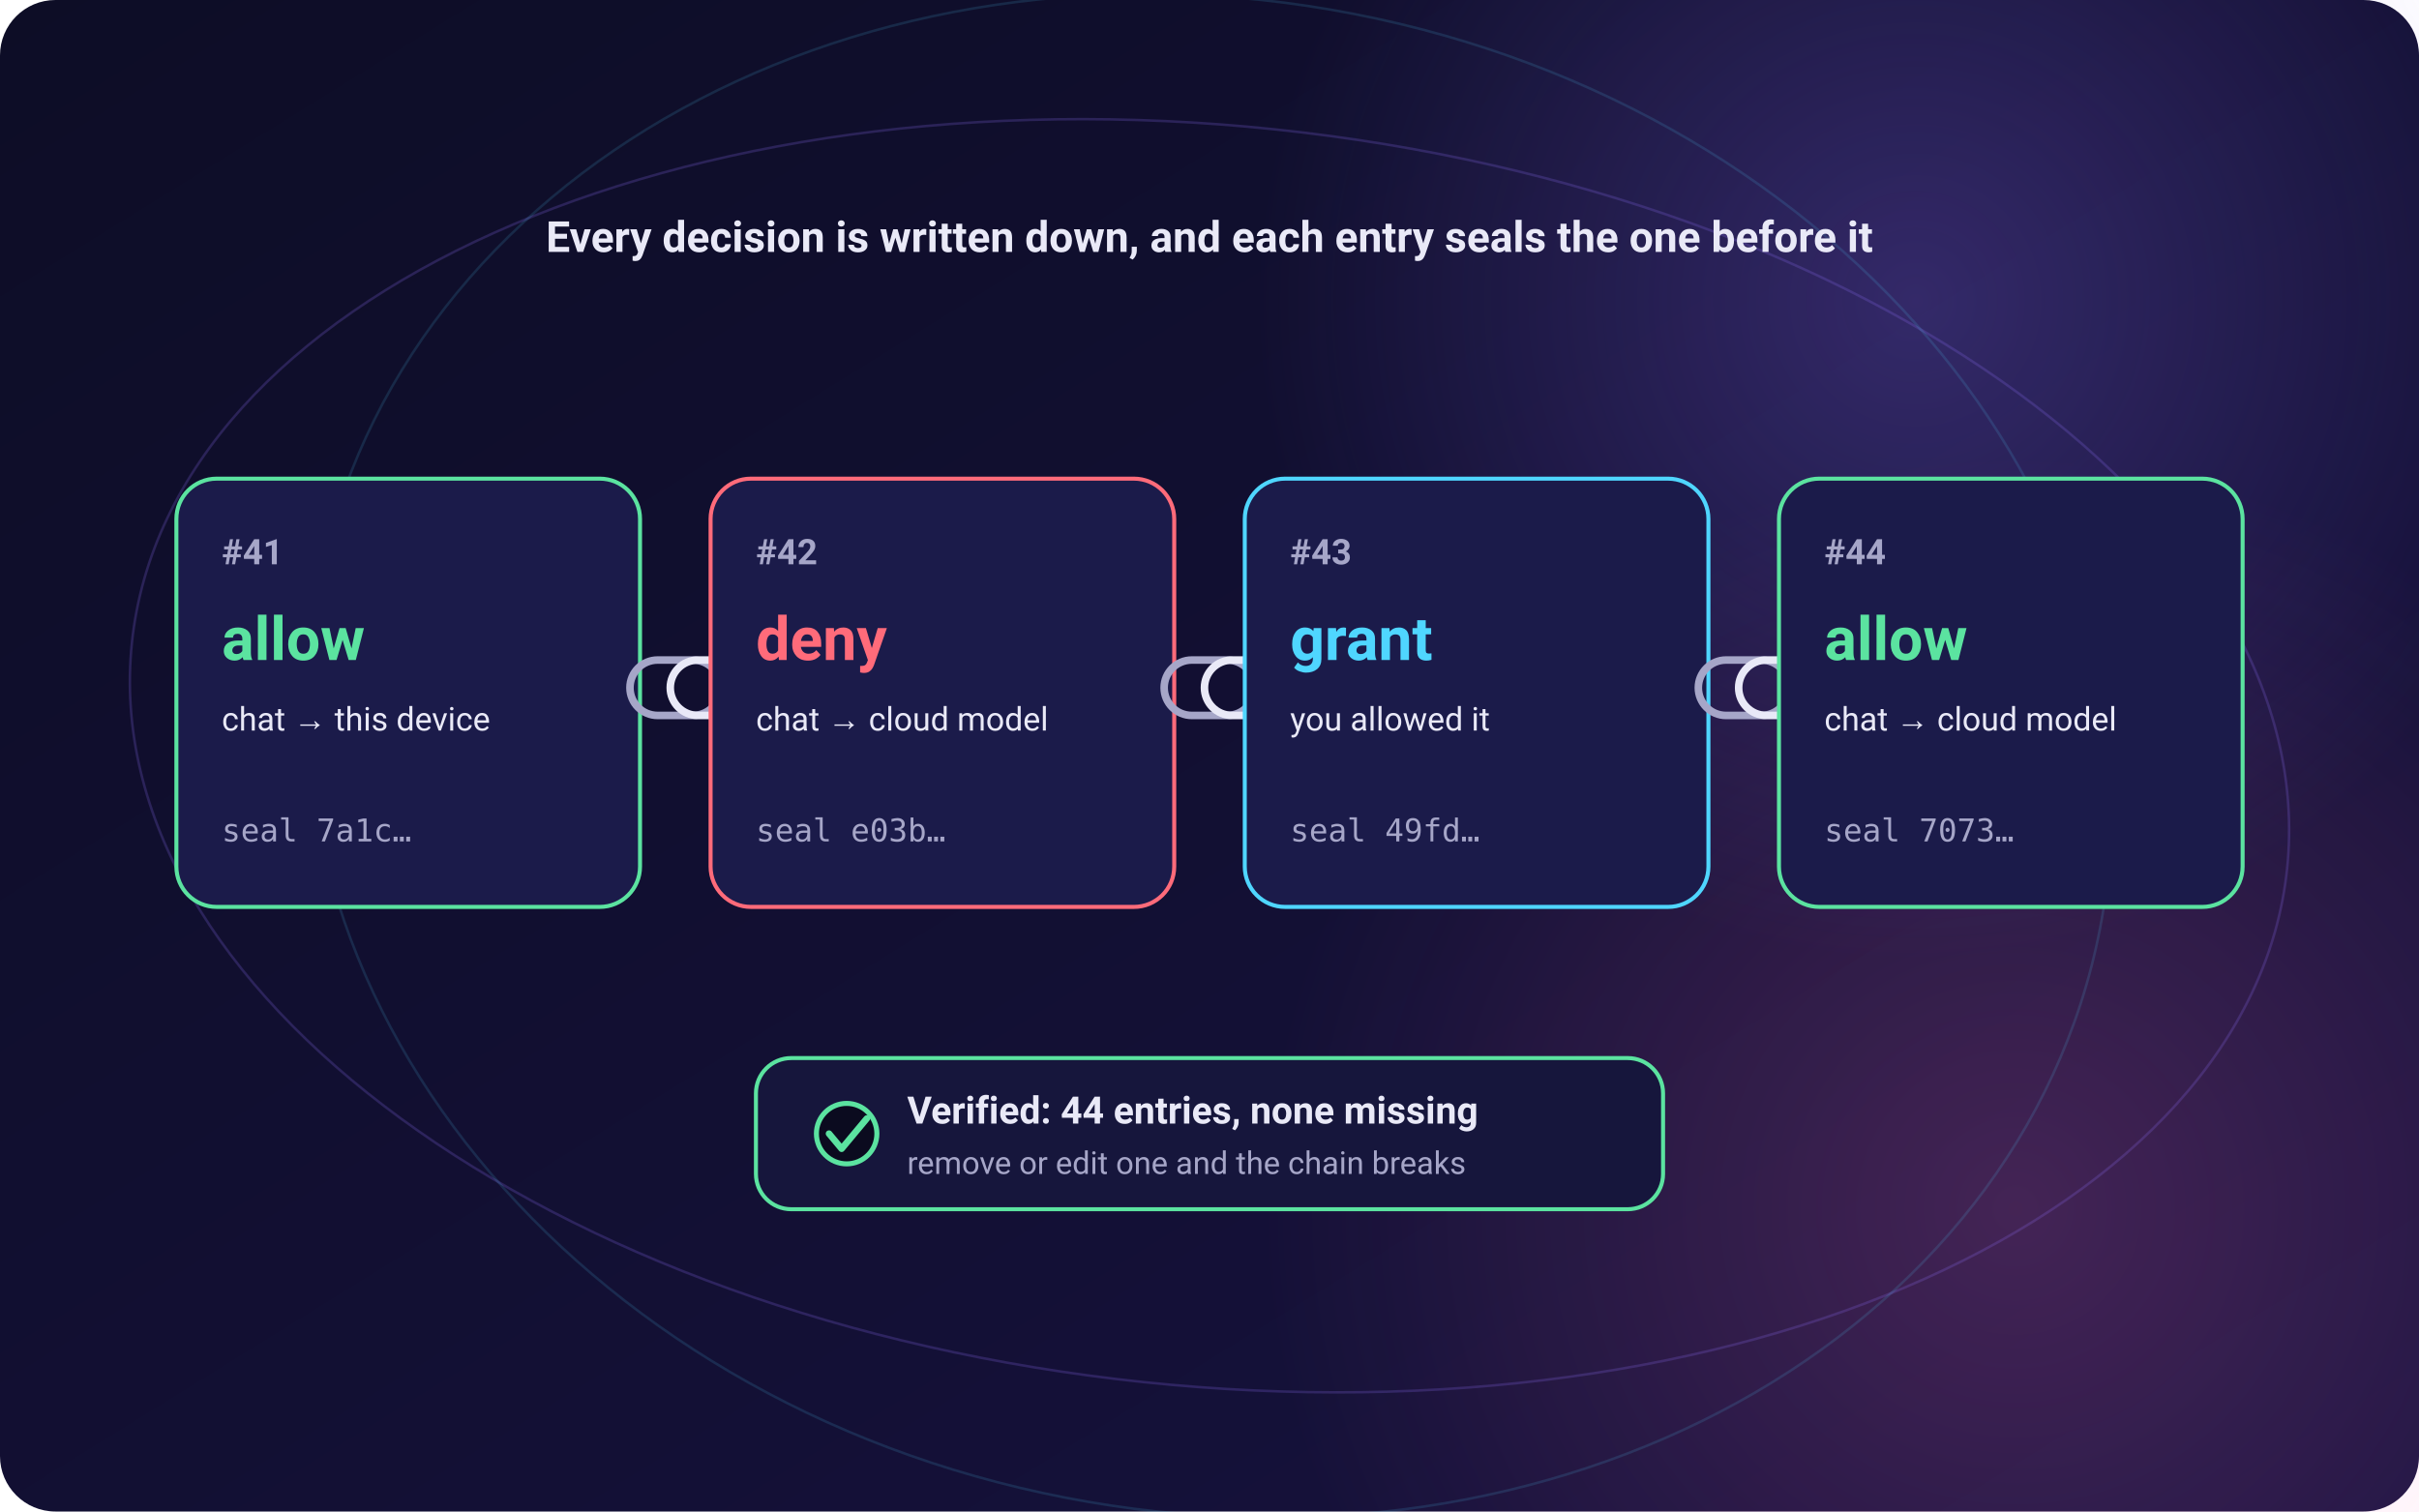
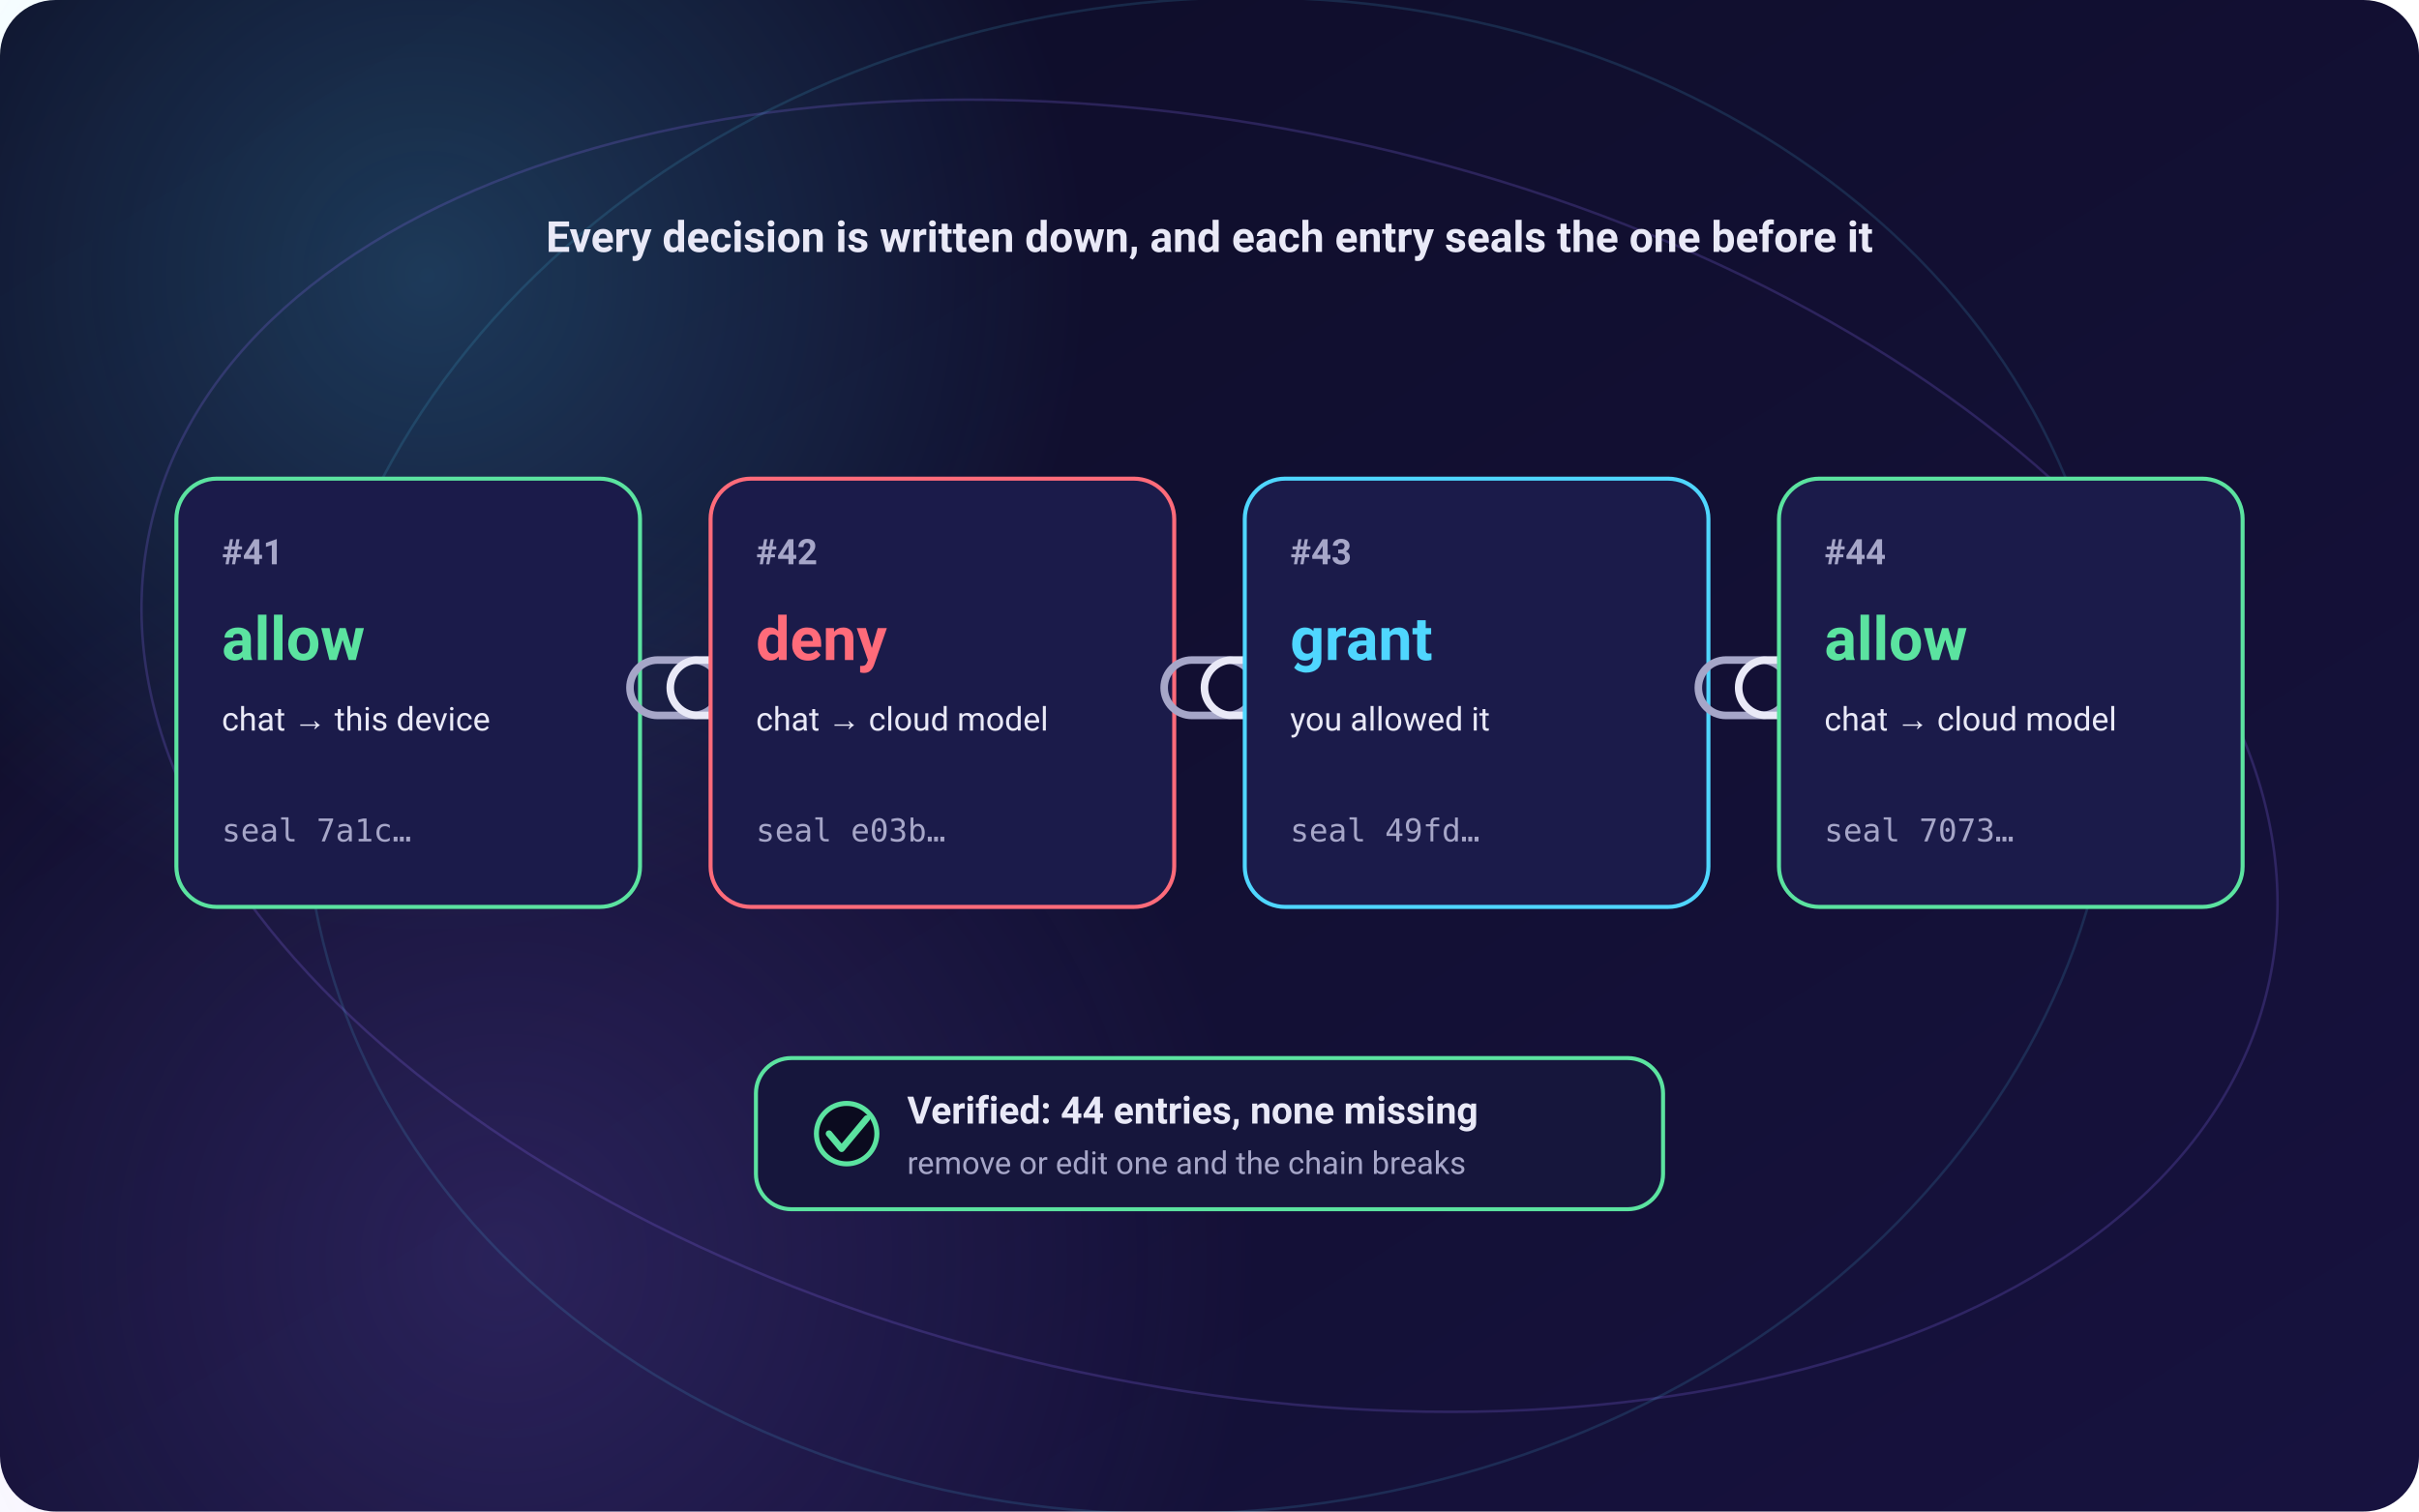
<svg xmlns="http://www.w3.org/2000/svg" viewBox="0 0 960 600" width="960" height="600" role="img">
  <defs>
    <linearGradient id="bg" x1="0" y1="0" x2="1" y2="1">
      <stop offset="0" stop-color="#0d0d26" />
      <stop offset="1" stop-color="#17123f" />
    </linearGradient>
    <linearGradient id="brand" x1="0" y1="0" x2="1" y2="0">
      <stop offset="0" stop-color="#4fd6ff" />
      <stop offset=".6" stop-color="#8b6cf6" />
      <stop offset="1" stop-color="#ff6fc1" />
    </linearGradient>
    <linearGradient id="poster1" x1="0" y1="0" x2="1" y2="1">
      <stop offset="0" stop-color="#4fd6ff" />
      <stop offset="1" stop-color="#8b6cf6" />
    </linearGradient>
    <linearGradient id="poster2" x1="0" y1="0" x2="1" y2="1">
      <stop offset="0" stop-color="#ff6fc1" />
      <stop offset="1" stop-color="#8b6cf6" />
    </linearGradient>
    <linearGradient id="poster3" x1="0" y1="1" x2="1" y2="0">
      <stop offset="0" stop-color="#2b2b7a" />
      <stop offset="1" stop-color="#4fd6ff" />
    </linearGradient>
    <linearGradient id="poster4" x1="0" y1="0" x2="0" y2="1">
      <stop offset="0" stop-color="#ffc857" />
      <stop offset="1" stop-color="#ff6fc1" />
    </linearGradient>
    <radialGradient id="g0">
      <stop offset="0" stop-color="#4fd6ff" stop-opacity=".22" />
      <stop offset="1" stop-color="#4fd6ff" stop-opacity="0" />
    </radialGradient>
    <radialGradient id="g1">
      <stop offset="0" stop-color="#ff6fc1" stop-opacity=".2" />
      <stop offset="1" stop-color="#ff6fc1" stop-opacity="0" />
    </radialGradient>
    <radialGradient id="g2">
      <stop offset="0" stop-color="#8b6cf6" stop-opacity=".28" />
      <stop offset="1" stop-color="#8b6cf6" stop-opacity="0" />
    </radialGradient>
    <radialGradient id="g3">
      <stop offset="0" stop-color="#8b6cf6" stop-opacity=".2" />
      <stop offset="1" stop-color="#8b6cf6" stop-opacity="0" />
    </radialGradient>
  </defs>
  <rect width="960" height="600" rx="22" fill="url(#bg)" />
-   <circle cx="800" cy="480" r="300" fill="url(#g1)" />
-   <circle cx="760" cy="120" r="260" fill="url(#g2)" />
-   <ellipse cx="480.0" cy="300.0" rx="430" ry="250" fill="none" stroke="#8b6cf6" stroke-width="1" opacity=".22" transform="rotate(6 480.0 300.0)" />
-   <ellipse cx="480.0" cy="300.0" rx="360" ry="300" fill="none" stroke="#4fd6ff" stroke-width="1" opacity=".14" transform="rotate(11 480.0 300.0)" />
+   <circle cx="200" cy="500" r="300" fill="url(#g3)" />
+   <circle cx="170" cy="110" r="260" fill="url(#g0)" />
+   <ellipse cx="480.0" cy="300.0" rx="430" ry="250" fill="none" stroke="#8b6cf6" stroke-width="1" opacity=".22" transform="rotate(12 480.0 300.0)" />
+   <ellipse cx="480.0" cy="300.0" rx="360" ry="300" fill="none" stroke="#4fd6ff" stroke-width="1" opacity=".14" transform="rotate(-7 480.0 300.0)" />
  <text x="480" y="100" font-family="system-ui, -apple-system, 'Segoe UI', Roboto, 'Helvetica Neue', Arial, sans-serif" font-size="17" font-weight="600" fill="#e9e9f7" text-anchor="middle" opacity="1">Every decision is written down, and each entry seals the one before it</text>
  <rect x="70" y="190" width="184" height="170" rx="16" fill="#1b1b4a" stroke="#5be3a0" stroke-width="1.6" opacity="1" />
  <text x="88" y="224" font-family="system-ui, -apple-system, 'Segoe UI', Roboto, 'Helvetica Neue', Arial, sans-serif" font-size="14" font-weight="700" fill="#a6a6c8" text-anchor="start" opacity="1">#41</text>
  <text x="88" y="262" font-family="system-ui, -apple-system, 'Segoe UI', Roboto, 'Helvetica Neue', Arial, sans-serif" font-size="24" font-weight="700" fill="#5be3a0" text-anchor="start" opacity="1">allow</text>
  <text x="88" y="290" font-family="system-ui, -apple-system, 'Segoe UI', Roboto, 'Helvetica Neue', Arial, sans-serif" font-size="13" font-weight="400" fill="#e9e9f7" text-anchor="start" opacity="1">chat → this device</text>
  <text x="88" y="334" font-family="ui-monospace, 'SF Mono', Menlo, Consolas, monospace" font-size="12.5" font-weight="400" fill="#a6a6c8" text-anchor="start" opacity="1">seal 7a1c…</text>
  <rect x="250" y="262" width="36" height="22" rx="11" fill="none" stroke="#a6a6c8" stroke-width="3" opacity="1" />
  <rect x="266" y="262" width="36" height="22" rx="11" fill="none" stroke="#e9e9f7" stroke-width="3" opacity="1" />
  <rect x="282" y="190" width="184" height="170" rx="16" fill="#1b1b4a" stroke="#ff6b7a" stroke-width="1.6" opacity="1" />
  <text x="300" y="224" font-family="system-ui, -apple-system, 'Segoe UI', Roboto, 'Helvetica Neue', Arial, sans-serif" font-size="14" font-weight="700" fill="#a6a6c8" text-anchor="start" opacity="1">#42</text>
  <text x="300" y="262" font-family="system-ui, -apple-system, 'Segoe UI', Roboto, 'Helvetica Neue', Arial, sans-serif" font-size="24" font-weight="700" fill="#ff6b7a" text-anchor="start" opacity="1">deny</text>
  <text x="300" y="290" font-family="system-ui, -apple-system, 'Segoe UI', Roboto, 'Helvetica Neue', Arial, sans-serif" font-size="13" font-weight="400" fill="#e9e9f7" text-anchor="start" opacity="1">chat → cloud model</text>
  <text x="300" y="334" font-family="ui-monospace, 'SF Mono', Menlo, Consolas, monospace" font-size="12.5" font-weight="400" fill="#a6a6c8" text-anchor="start" opacity="1">seal e03b…</text>
  <rect x="462" y="262" width="36" height="22" rx="11" fill="none" stroke="#a6a6c8" stroke-width="3" opacity="1" />
  <rect x="478" y="262" width="36" height="22" rx="11" fill="none" stroke="#e9e9f7" stroke-width="3" opacity="1" />
  <rect x="494" y="190" width="184" height="170" rx="16" fill="#1b1b4a" stroke="#4fd6ff" stroke-width="1.6" opacity="1" />
  <text x="512" y="224" font-family="system-ui, -apple-system, 'Segoe UI', Roboto, 'Helvetica Neue', Arial, sans-serif" font-size="14" font-weight="700" fill="#a6a6c8" text-anchor="start" opacity="1">#43</text>
  <text x="512" y="262" font-family="system-ui, -apple-system, 'Segoe UI', Roboto, 'Helvetica Neue', Arial, sans-serif" font-size="24" font-weight="700" fill="#4fd6ff" text-anchor="start" opacity="1">grant</text>
  <text x="512" y="290" font-family="system-ui, -apple-system, 'Segoe UI', Roboto, 'Helvetica Neue', Arial, sans-serif" font-size="13" font-weight="400" fill="#e9e9f7" text-anchor="start" opacity="1">you allowed it</text>
  <text x="512" y="334" font-family="ui-monospace, 'SF Mono', Menlo, Consolas, monospace" font-size="12.5" font-weight="400" fill="#a6a6c8" text-anchor="start" opacity="1">seal 49fd…</text>
  <rect x="674" y="262" width="36" height="22" rx="11" fill="none" stroke="#a6a6c8" stroke-width="3" opacity="1" />
  <rect x="690" y="262" width="36" height="22" rx="11" fill="none" stroke="#e9e9f7" stroke-width="3" opacity="1" />
  <rect x="706" y="190" width="184" height="170" rx="16" fill="#1b1b4a" stroke="#5be3a0" stroke-width="1.6" opacity="1" />
  <text x="724" y="224" font-family="system-ui, -apple-system, 'Segoe UI', Roboto, 'Helvetica Neue', Arial, sans-serif" font-size="14" font-weight="700" fill="#a6a6c8" text-anchor="start" opacity="1">#44</text>
  <text x="724" y="262" font-family="system-ui, -apple-system, 'Segoe UI', Roboto, 'Helvetica Neue', Arial, sans-serif" font-size="24" font-weight="700" fill="#5be3a0" text-anchor="start" opacity="1">allow</text>
  <text x="724" y="290" font-family="system-ui, -apple-system, 'Segoe UI', Roboto, 'Helvetica Neue', Arial, sans-serif" font-size="13" font-weight="400" fill="#e9e9f7" text-anchor="start" opacity="1">chat → cloud model</text>
  <text x="724" y="334" font-family="ui-monospace, 'SF Mono', Menlo, Consolas, monospace" font-size="12.5" font-weight="400" fill="#a6a6c8" text-anchor="start" opacity="1">seal 7073…</text>
  <rect x="300" y="420" width="360" height="60" rx="14" fill="#16163c" stroke="#5be3a0" stroke-width="1.6" opacity="1" />
  <circle cx="336" cy="450" r="12" fill="#0b0b1f" stroke="#5be3a0" stroke-width="2" opacity="1" />
  <path d="M329 450 l5 6 l10 -12" stroke="#5be3a0" stroke-width="2.6" fill="none" stroke-linecap="round" stroke-linejoin="round" opacity="1" />
  <text x="360" y="446" font-family="system-ui, -apple-system, 'Segoe UI', Roboto, 'Helvetica Neue', Arial, sans-serif" font-size="15" font-weight="700" fill="#e9e9f7" text-anchor="start" opacity="1">Verified: 44 entries, none missing</text>
  <text x="360" y="466" font-family="system-ui, -apple-system, 'Segoe UI', Roboto, 'Helvetica Neue', Arial, sans-serif" font-size="12.5" font-weight="400" fill="#a6a6c8" text-anchor="start" opacity="1">remove or edit one and the chain breaks</text>
</svg>
